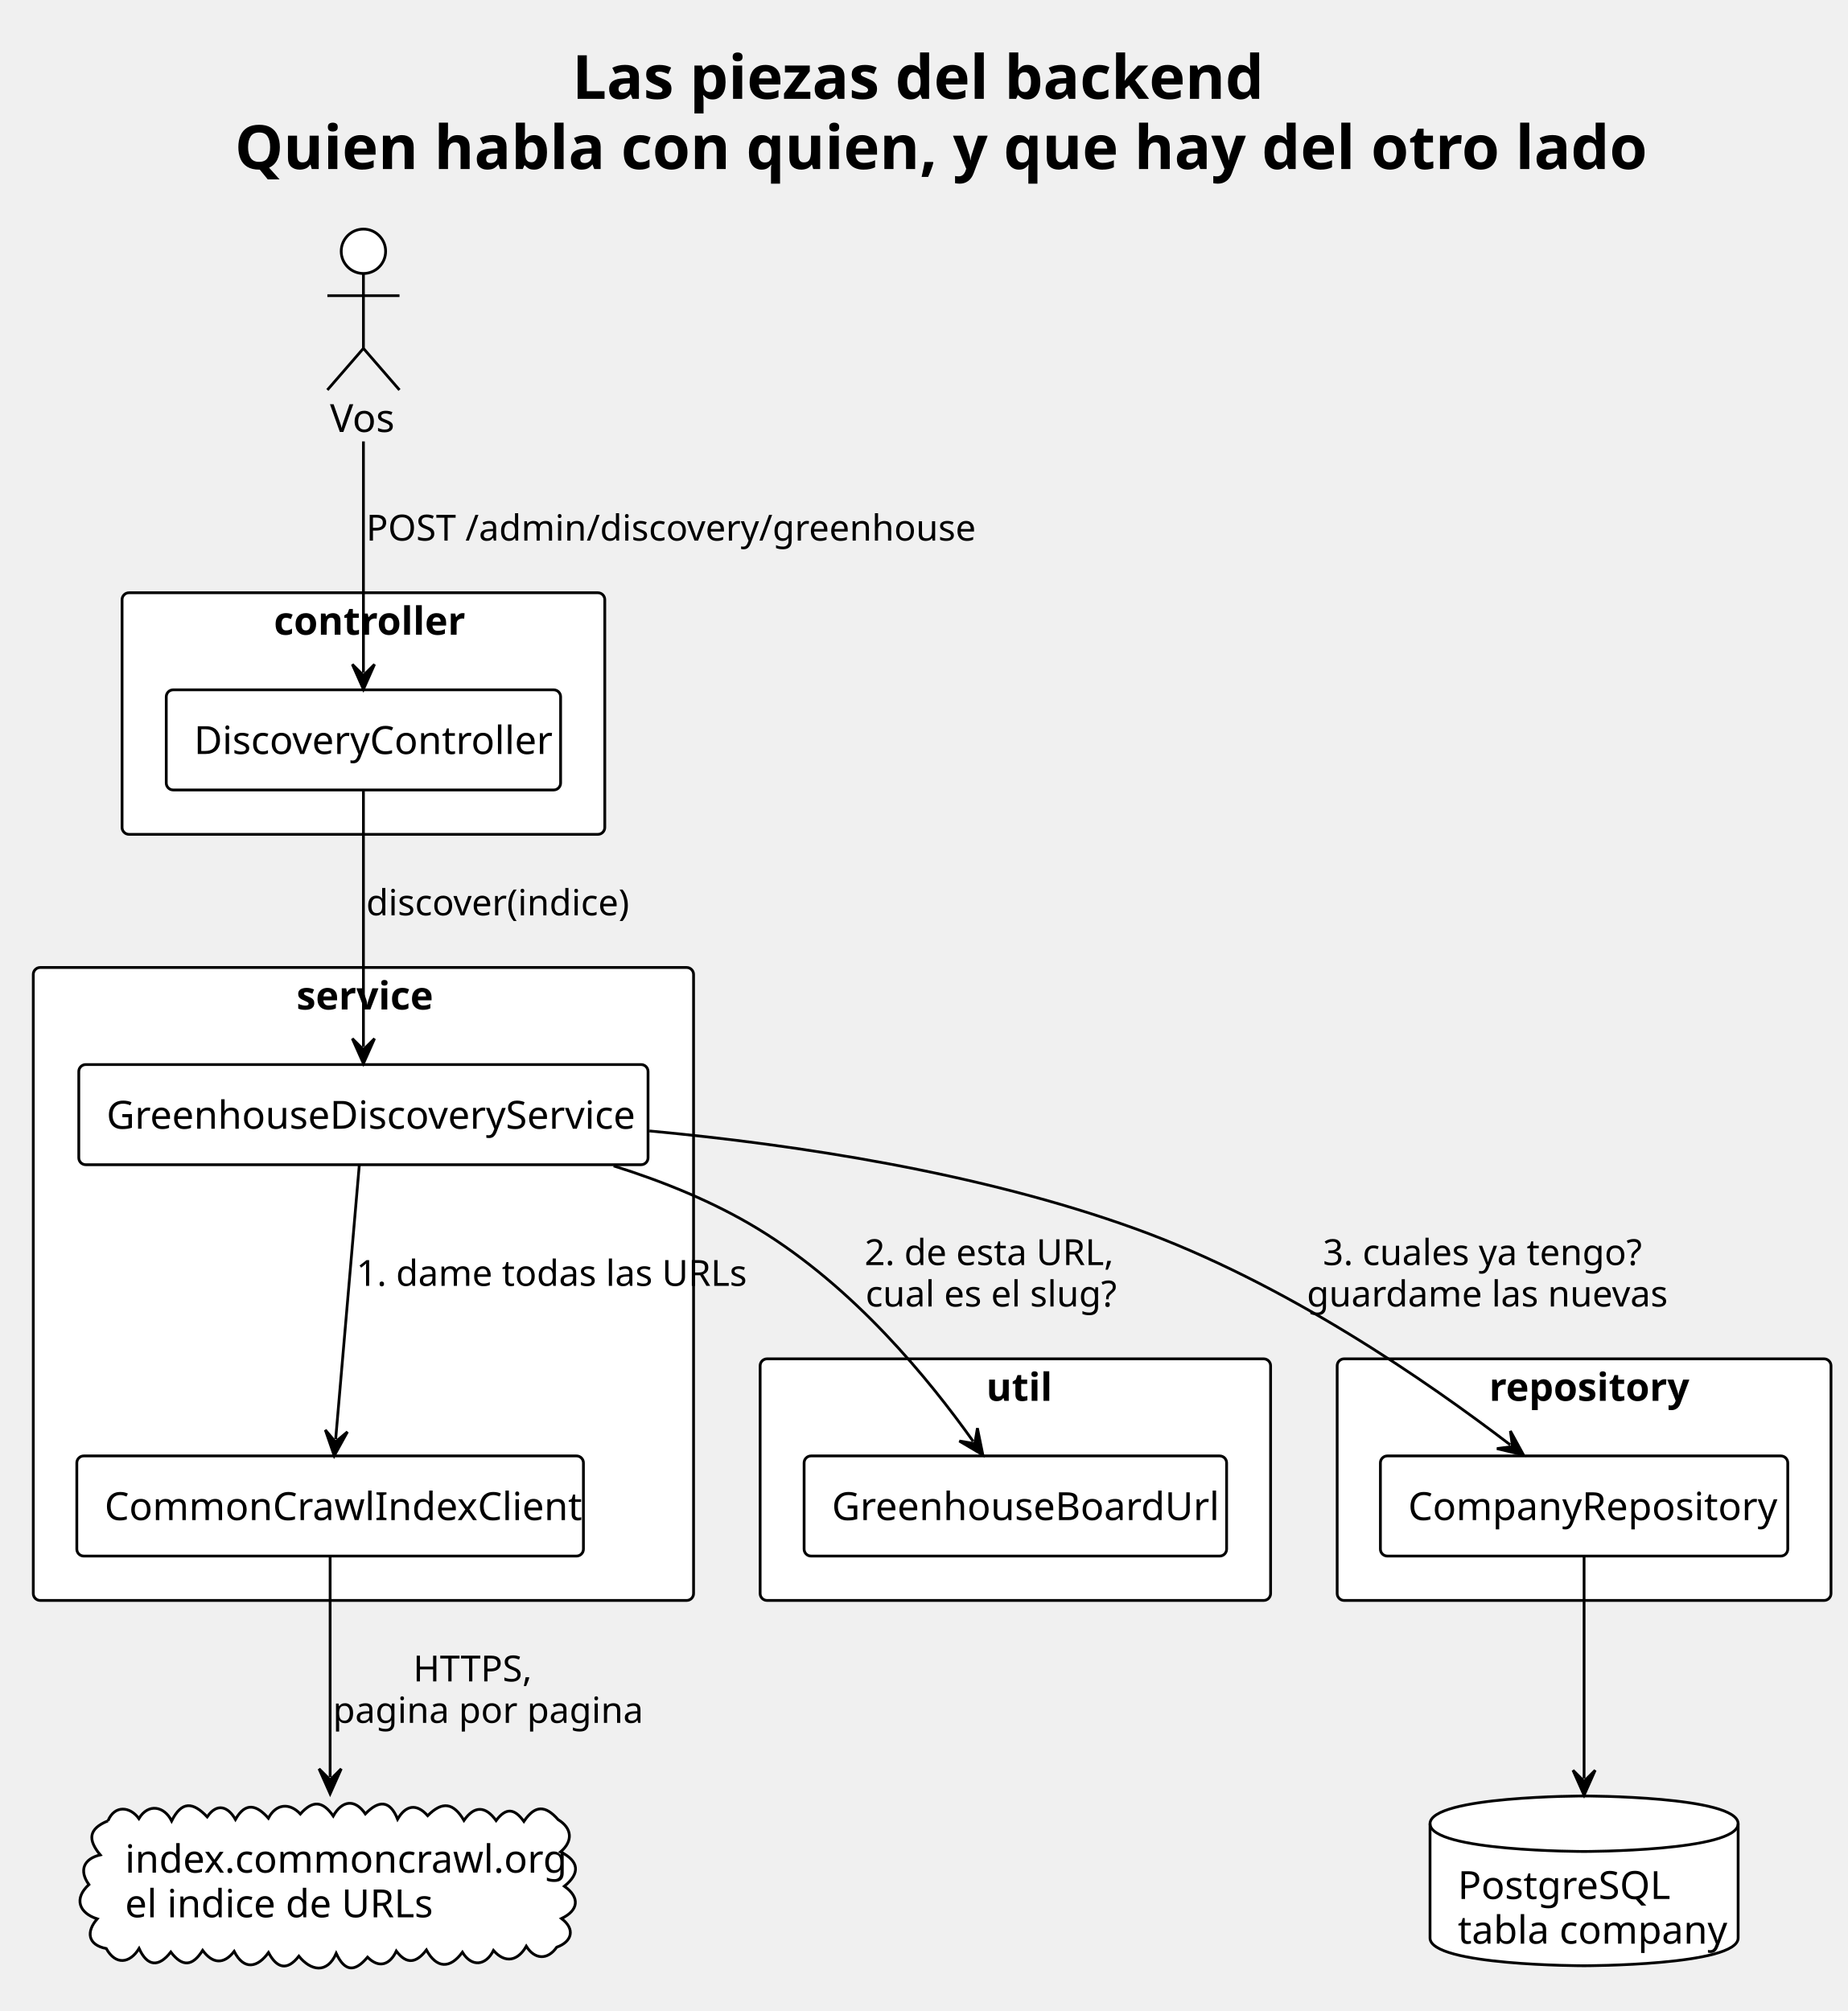
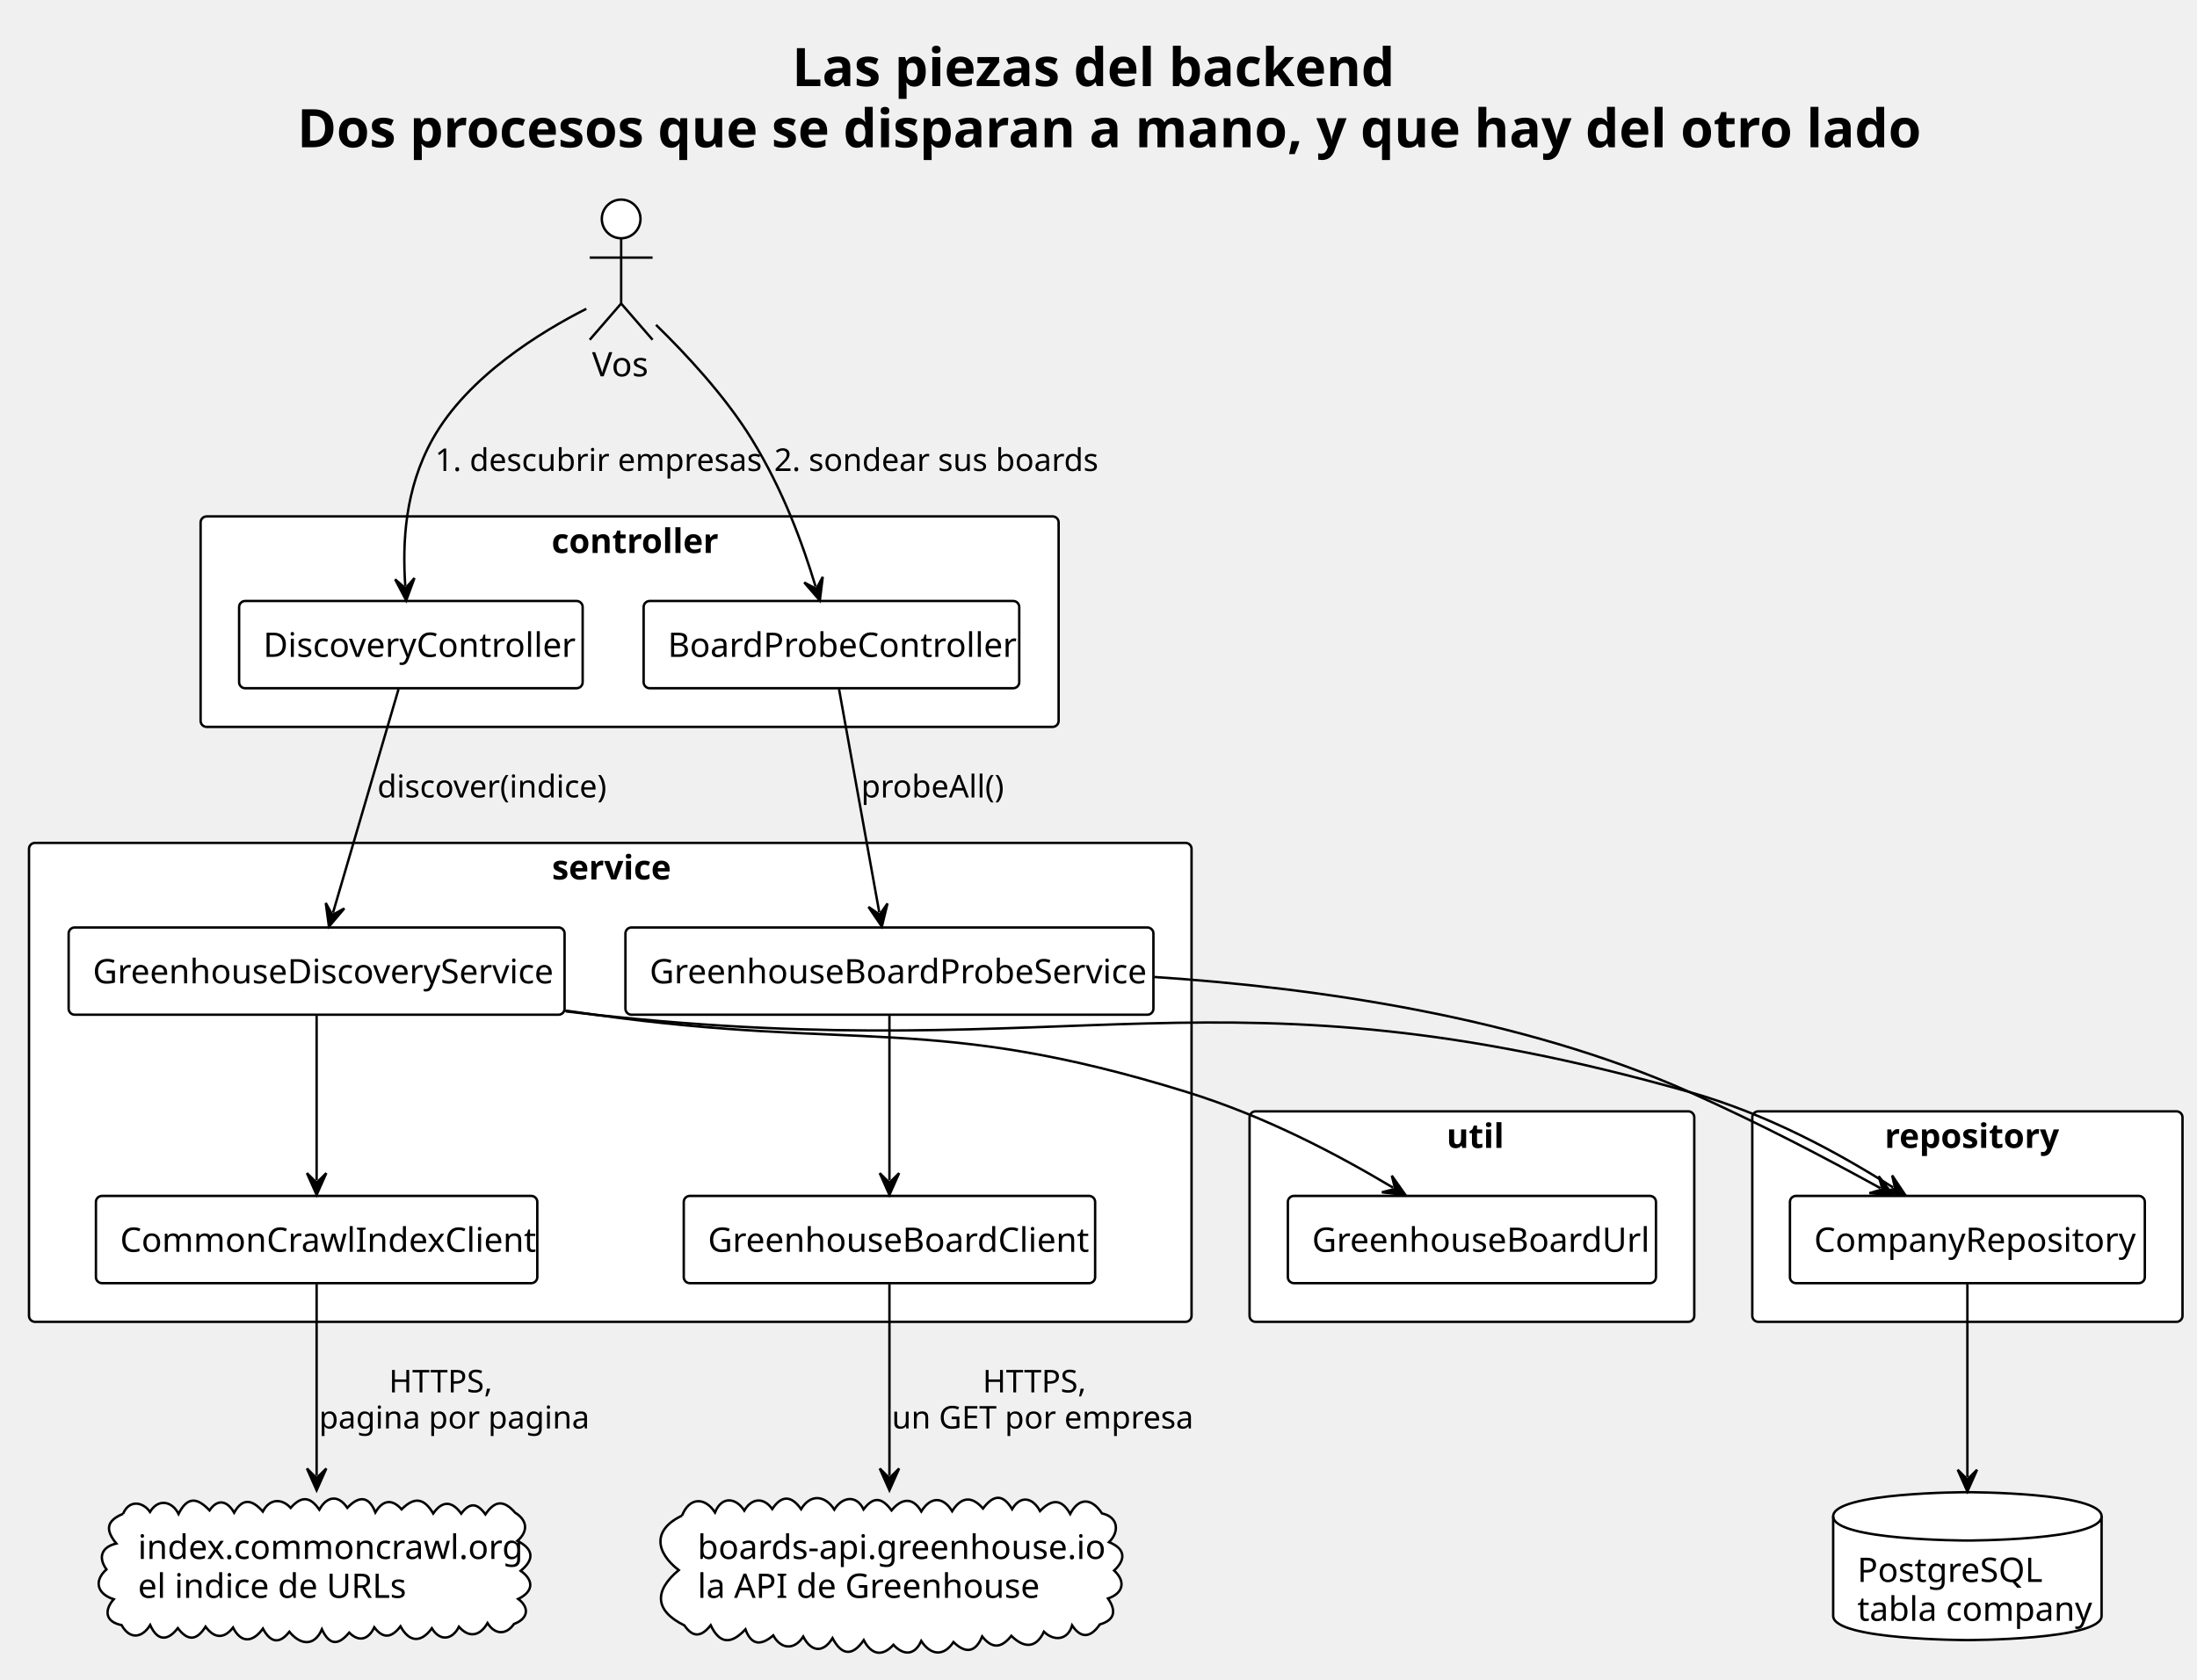
- <svg xmlns="http://www.w3.org/2000/svg" contentStyleType="text/css" data-diagram-type="DESCRIPTION" height="725px" preserveAspectRatio="none" style="width:666px;height:725px;background:#FFFFFF;" version="1.1" viewBox="0 0 666 725" width="666px" zoomAndPan="magnify">
+ <svg xmlns="http://www.w3.org/2000/svg" contentStyleType="text/css" data-diagram-type="DESCRIPTION" height="695px" preserveAspectRatio="none" style="width:909px;height:695px;background:#FFFFFF;" version="1.1" viewBox="0 0 909 695" width="909px" zoomAndPan="magnify">
  <defs />
  <g>
    <g class="title" data-source-line="2">
-       <text fill="#000000" font-family="Verdana" font-size="22" font-weight="bold" lengthAdjust="spacing" textLength="244.546" x="206.227" y="35.636">Las piezas del backend</text>
-       <text fill="#000000" font-family="Verdana" font-size="22" font-weight="bold" lengthAdjust="spacing" textLength="487.728" x="84.636" y="60.934">Quien habla con quien, y que hay del otro lado</text>
+       <text fill="#000000" font-family="Verdana" font-size="22" font-weight="bold" lengthAdjust="spacing" textLength="244.546" x="327.727" y="35.636">Las piezas del backend</text>
+       <text fill="#000000" font-family="Verdana" font-size="22" font-weight="bold" lengthAdjust="spacing" textLength="654.06" x="122.97" y="60.934">Dos procesos que se disparan a mano, y que hay del otro lado</text>
    </g>
    <g class="cluster" data-qualified-name="controller" data-source-line="11" id="ent0003">
-       <rect fill="#FFFFFF" height="87.1" rx="2.5" ry="2.5" style="stroke:#000000;stroke-width:1;" width="174" x="44" y="213.696" />
-       <text fill="#000000" font-family="Verdana" font-size="14" font-weight="bold" lengthAdjust="spacing" textLength="64.565" x="98.717" y="228.827">controller</text>
+       <rect fill="#FFFFFF" height="87.1" rx="2.5" ry="2.5" style="stroke:#000000;stroke-width:1;" width="355" x="83" y="213.696" />
+       <text fill="#000000" font-family="Verdana" font-size="14" font-weight="bold" lengthAdjust="spacing" textLength="64.565" x="228.217" y="228.827">controller</text>
    </g>
-     <g class="cluster" data-qualified-name="service" data-source-line="15" id="ent0005">
-       <rect fill="#FFFFFF" height="228.19" rx="2.5" ry="2.5" style="stroke:#000000;stroke-width:1;" width="238" x="12" y="348.796" />
-       <text fill="#000000" font-family="Verdana" font-size="14" font-weight="bold" lengthAdjust="spacing" textLength="48.269" x="106.866" y="363.928">service</text>
+     <g class="cluster" data-qualified-name="service" data-source-line="16" id="ent0006">
+       <rect fill="#FFFFFF" height="198.19" rx="2.5" ry="2.5" style="stroke:#000000;stroke-width:1;" width="481" x="12" y="348.796" />
+       <text fill="#000000" font-family="Verdana" font-size="14" font-weight="bold" lengthAdjust="spacing" textLength="48.269" x="228.366" y="363.928">service</text>
    </g>
-     <g class="cluster" data-qualified-name="util" data-source-line="20" id="ent0008">
-       <rect fill="#FFFFFF" height="87.1" rx="2.5" ry="2.5" style="stroke:#000000;stroke-width:1;" width="184" x="274" y="489.886" />
-       <text fill="#000000" font-family="Verdana" font-size="14" font-weight="bold" lengthAdjust="spacing" textLength="20.993" x="355.503" y="505.017">util</text>
+     <g class="cluster" data-qualified-name="util" data-source-line="23" id="ent0011">
+       <rect fill="#FFFFFF" height="87.1" rx="2.5" ry="2.5" style="stroke:#000000;stroke-width:1;" width="184" x="517" y="459.886" />
+       <text fill="#000000" font-family="Verdana" font-size="14" font-weight="bold" lengthAdjust="spacing" textLength="20.993" x="598.503" y="475.017">util</text>
    </g>
-     <g class="cluster" data-qualified-name="repository" data-source-line="24" id="ent0010">
-       <rect fill="#FFFFFF" height="87.1" rx="2.5" ry="2.5" style="stroke:#000000;stroke-width:1;" width="178" x="482" y="489.886" />
-       <text fill="#000000" font-family="Verdana" font-size="14" font-weight="bold" lengthAdjust="spacing" textLength="68.462" x="536.769" y="505.017">repository</text>
+     <g class="cluster" data-qualified-name="repository" data-source-line="27" id="ent0013">
+       <rect fill="#FFFFFF" height="87.1" rx="2.5" ry="2.5" style="stroke:#000000;stroke-width:1;" width="178" x="725" y="459.886" />
+       <text fill="#000000" font-family="Verdana" font-size="14" font-weight="bold" lengthAdjust="spacing" textLength="68.462" x="779.769" y="475.017">repository</text>
    </g>
    <g class="entity" data-qualified-name="controller.ctrl" data-source-line="12" id="ent0004">
-       <rect fill="#FFFFFF" height="36.099" rx="2.5" ry="2.5" style="stroke:#000000;stroke-width:1;" width="142.144" x="59.93" y="248.696" />
-       <text fill="#000000" font-family="Verdana" font-size="14" lengthAdjust="spacing" textLength="122.144" x="69.93" y="271.827">DiscoveryController</text>
+       <rect fill="#FFFFFF" height="36.099" rx="2.5" ry="2.5" style="stroke:#000000;stroke-width:1;" width="142.144" x="98.93" y="248.696" />
+       <text fill="#000000" font-family="Verdana" font-size="14" lengthAdjust="spacing" textLength="122.144" x="108.93" y="271.827">DiscoveryController</text>
    </g>
-     <g class="entity" data-qualified-name="service.svc" data-source-line="16" id="ent0006">
+     <g class="entity" data-qualified-name="controller.probeCtrl" data-source-line="13" id="ent0005">
+       <rect fill="#FFFFFF" height="36.099" rx="2.5" ry="2.5" style="stroke:#000000;stroke-width:1;" width="155.406" x="266.3" y="248.696" />
+       <text fill="#000000" font-family="Verdana" font-size="14" lengthAdjust="spacing" textLength="135.406" x="276.3" y="271.827">BoardProbeController</text>
+     </g>
+     <g class="entity" data-qualified-name="service.svc" data-source-line="17" id="ent0007">
      <rect fill="#FFFFFF" height="36.099" rx="2.5" ry="2.5" style="stroke:#000000;stroke-width:1;" width="205.192" x="28.4" y="383.796" />
      <text fill="#000000" font-family="Verdana" font-size="14" lengthAdjust="spacing" textLength="185.192" x="38.4" y="406.928">GreenhouseDiscoveryService</text>
    </g>
-     <g class="entity" data-qualified-name="service.client" data-source-line="17" id="ent0007">
-       <rect fill="#FFFFFF" height="36.099" rx="2.5" ry="2.5" style="stroke:#000000;stroke-width:1;" width="182.613" x="27.69" y="524.886" />
-       <text fill="#000000" font-family="Verdana" font-size="14" lengthAdjust="spacing" textLength="162.613" x="37.69" y="548.018">CommonCrawlIndexClient</text>
+     <g class="entity" data-qualified-name="service.client" data-source-line="18" id="ent0008">
+       <rect fill="#FFFFFF" height="36.099" rx="2.5" ry="2.5" style="stroke:#000000;stroke-width:1;" width="182.613" x="39.69" y="494.886" />
+       <text fill="#000000" font-family="Verdana" font-size="14" lengthAdjust="spacing" textLength="162.613" x="49.69" y="518.018">CommonCrawlIndexClient</text>
    </g>
-     <g class="entity" data-qualified-name="util.url" data-source-line="21" id="ent0009">
-       <rect fill="#FFFFFF" height="36.099" rx="2.5" ry="2.5" style="stroke:#000000;stroke-width:1;" width="152.296" x="289.85" y="524.886" />
-       <text fill="#000000" font-family="Verdana" font-size="14" lengthAdjust="spacing" textLength="132.296" x="299.85" y="548.018">GreenhouseBoardUrl</text>
+     <g class="entity" data-qualified-name="service.probeSvc" data-source-line="19" id="ent0009">
+       <rect fill="#FFFFFF" height="36.099" rx="2.5" ry="2.5" style="stroke:#000000;stroke-width:1;" width="218.454" x="258.77" y="383.796" />
+       <text fill="#000000" font-family="Verdana" font-size="14" lengthAdjust="spacing" textLength="198.454" x="268.77" y="406.928">GreenhouseBoardProbeService</text>
    </g>
-     <g class="entity" data-qualified-name="repository.repo" data-source-line="25" id="ent0011">
-       <rect fill="#FFFFFF" height="36.099" rx="2.5" ry="2.5" style="stroke:#000000;stroke-width:1;" width="146.834" x="497.58" y="524.886" />
-       <text fill="#000000" font-family="Verdana" font-size="14" lengthAdjust="spacing" textLength="126.834" x="507.58" y="548.018">CompanyRepository</text>
+     <g class="entity" data-qualified-name="service.boardClient" data-source-line="20" id="ent0010">
+       <rect fill="#FFFFFF" height="36.099" rx="2.5" ry="2.5" style="stroke:#000000;stroke-width:1;" width="170.206" x="282.9" y="494.886" />
+       <text fill="#000000" font-family="Verdana" font-size="14" lengthAdjust="spacing" textLength="150.206" x="292.9" y="518.018">GreenhouseBoardClient</text>
+     </g>
+     <g class="entity" data-qualified-name="util.url" data-source-line="24" id="ent0012">
+       <rect fill="#FFFFFF" height="36.099" rx="2.5" ry="2.5" style="stroke:#000000;stroke-width:1;" width="152.296" x="532.85" y="494.886" />
+       <text fill="#000000" font-family="Verdana" font-size="14" lengthAdjust="spacing" textLength="132.296" x="542.85" y="518.018">GreenhouseBoardUrl</text>
+     </g>
+     <g class="entity" data-qualified-name="repository.repo" data-source-line="28" id="ent0014">
+       <rect fill="#FFFFFF" height="36.099" rx="2.5" ry="2.5" style="stroke:#000000;stroke-width:1;" width="146.834" x="740.58" y="494.886" />
+       <text fill="#000000" font-family="Verdana" font-size="14" lengthAdjust="spacing" textLength="126.834" x="750.58" y="518.018">CompanyRepository</text>
    </g>
    <g class="entity" data-qualified-name="you" data-source-line="9" id="ent0002">
-       <ellipse cx="131" cy="90.596" fill="#FFFFFF" rx="8" ry="8" style="stroke:#000000;stroke-width:1;" />
-       <path d="M131,98.596 L131,125.596 M118,106.596 L144,106.596 M131,125.596 L118,140.596 M131,125.596 L144,140.596" fill="none" style="stroke:#000000;stroke-width:1;" />
-       <text fill="#000000" font-family="Verdana" font-size="14" lengthAdjust="spacing" textLength="24.124" x="118.938" y="155.727">Vos</text>
+       <ellipse cx="257" cy="90.596" fill="#FFFFFF" rx="8" ry="8" style="stroke:#000000;stroke-width:1;" />
+       <path d="M257,98.596 L257,125.596 M244,106.596 L270,106.596 M257,125.596 L244,140.596 M257,125.596 L270,140.596" fill="none" style="stroke:#000000;stroke-width:1;" />
+       <text fill="#000000" font-family="Verdana" font-size="14" lengthAdjust="spacing" textLength="24.124" x="244.938" y="155.727">Vos</text>
    </g>
-     <g class="entity" data-qualified-name="cc" data-source-line="28" id="ent0012">
-       <path d="M38.926,656.442 C41.328,650.637 46.93,651.253 50.067,655.639 C53.456,649.971 59.268,651.181 61.868,656.487 C65.519,649.194 69.572,649.614 74.684,655.012 C78.254,649.82 82.203,651.289 84.868,655.948 C88.542,649.431 92.64,650.821 96.744,655.493 C99.417,650.311 104.365,649.764 108.272,653.981 C112.697,648.919 116.344,649.248 120.116,654.715 C123.207,649.169 127.862,648.323 131.698,653.942 C136.428,649.006 140.542,648.836 143.314,655.846 C146.222,650.835 150.136,650.016 154.158,654.587 C159.476,649.246 163.455,649.887 167.238,656.296 C171.056,650.816 175.054,651.122 178.826,656.346 C182.473,651.491 185.483,652.02 188.836,656.656 C192.843,650.715 196.561,650.751 201.167,655.996 C206.262,659.128 206.595,663.748 202.07,667.626 C208.726,670.996 209.256,675.282 203.431,680.022 C209.11,684.044 208.616,688.688 202.405,691.662 C207.42,695.415 206.253,700.015 200.677,701.998 C197.379,706.751 192.695,706.462 189.706,701.643 C186.731,706.882 182.164,708.067 177.88,703.169 C175.146,708.641 170.042,709.342 166.677,703.812 C162.219,709.896 157.354,709.698 153.703,702.993 C150.222,707.543 146.701,708.512 142.858,703.399 C140.567,708.286 136.695,709.793 132.481,705.595 C127.91,711.074 124.292,710.871 121.189,704.228 C117.891,711.766 111.981,710.483 107.727,705.234 C103.428,710.737 99.759,709.507 96.777,703.932 C92.838,709.418 87.919,710.411 84.406,703.508 C80.597,708.417 76.534,707.896 73.043,703.135 C69.431,708.881 65.775,709.264 61.566,703.743 C57.233,709.317 53.106,709.02 50.136,702.46 C46.78,707.914 41.681,708.558 38.307,702.48 C31.563,701.182 30.997,696.365 35.053,691.783 C28.477,689.698 26.512,684.458 32.047,679.427 C28.401,674.346 30.146,670.125 36.136,668.726 C31.576,663.216 31.876,659.315 38.926,656.442" fill="#FFFFFF" style="stroke:#000000;stroke-width:1;" />
-       <text fill="#000000" font-family="Verdana" font-size="14" lengthAdjust="spacing" textLength="147.834" x="45.08" y="675.117">index.commoncrawl.org</text>
-       <text fill="#000000" font-family="Verdana" font-size="14" lengthAdjust="spacing" textLength="109.724" x="45.08" y="691.216">el indice de URLs</text>
+     <g class="entity" data-qualified-name="cc" data-source-line="31" id="ent0015">
+       <path d="M50.926,626.442 C53.328,620.637 58.93,621.253 62.067,625.639 C65.456,619.971 71.268,621.181 73.868,626.487 C77.519,619.194 81.572,619.614 86.684,625.012 C90.254,619.82 94.203,621.289 96.868,625.948 C100.542,619.431 104.64,620.821 108.744,625.493 C111.417,620.311 116.365,619.764 120.272,623.981 C124.697,618.919 128.344,619.248 132.116,624.715 C135.207,619.169 139.862,618.323 143.698,623.942 C148.428,619.006 152.542,618.836 155.314,625.846 C158.222,620.835 162.136,620.016 166.158,624.587 C171.476,619.246 175.455,619.887 179.238,626.296 C183.056,620.816 187.054,621.122 190.826,626.346 C194.473,621.491 197.483,622.02 200.836,626.656 C204.843,620.715 208.561,620.751 213.167,625.996 C218.262,629.128 218.595,633.748 214.07,637.626 C220.726,640.996 221.256,645.282 215.431,650.022 C221.11,654.044 220.616,658.688 214.405,661.662 C219.42,665.415 218.253,670.015 212.677,671.998 C209.379,676.751 204.695,676.462 201.706,671.643 C198.731,676.882 194.164,678.067 189.88,673.169 C187.146,678.641 182.042,679.342 178.677,673.812 C174.219,679.896 169.354,679.698 165.703,672.993 C162.222,677.543 158.701,678.512 154.858,673.399 C152.567,678.286 148.695,679.793 144.481,675.595 C139.91,681.074 136.292,680.871 133.189,674.228 C129.891,681.766 123.981,680.483 119.727,675.234 C115.428,680.737 111.759,679.507 108.777,673.932 C104.838,679.418 99.919,680.411 96.406,673.508 C92.597,678.417 88.534,677.896 85.043,673.135 C81.431,678.881 77.775,679.264 73.566,673.743 C69.233,679.317 65.106,679.02 62.136,672.46 C58.78,677.914 53.681,678.558 50.307,672.48 C43.563,671.182 42.997,666.365 47.053,661.783 C40.477,659.698 38.512,654.458 44.047,649.427 C40.401,644.346 42.146,640.125 48.136,638.726 C43.576,633.216 43.876,629.315 50.926,626.442" fill="#FFFFFF" style="stroke:#000000;stroke-width:1;" />
+       <text fill="#000000" font-family="Verdana" font-size="14" lengthAdjust="spacing" textLength="147.834" x="57.08" y="645.117">index.commoncrawl.org</text>
+       <text fill="#000000" font-family="Verdana" font-size="14" lengthAdjust="spacing" textLength="109.724" x="57.08" y="661.216">el indice de URLs</text>
    </g>
-     <g class="entity" data-qualified-name="db" data-source-line="29" id="ent0013">
-       <path d="M515.47,657.486 C515.47,647.486 570.997,647.486 570.997,647.486 C570.997,647.486 626.525,647.486 626.525,657.486 L626.525,698.683 C626.525,708.683 570.997,708.683 570.997,708.683 C570.997,708.683 515.47,708.683 515.47,698.683 L515.47,657.486" fill="#FFFFFF" style="stroke:#000000;stroke-width:1;" />
-       <path d="M515.47,657.486 C515.47,667.486 570.997,667.486 570.997,667.486 C570.997,667.486 626.525,667.486 626.525,657.486" fill="none" style="stroke:#000000;stroke-width:1;" />
-       <text fill="#000000" font-family="Verdana" font-size="14" lengthAdjust="spacing" textLength="76.262" x="525.47" y="684.617">PostgreSQL</text>
-       <text fill="#000000" font-family="Verdana" font-size="14" lengthAdjust="spacing" textLength="91.055" x="525.47" y="700.716">tabla company</text>
+     <g class="entity" data-qualified-name="gh" data-source-line="32" id="ent0016">
+       <path d="M282.19,627.176 C285.155,619.645 291.505,619.282 295.833,625.859 C298.577,619.035 304.435,619.643 307.95,625.098 C310.973,619.916 315.914,619.402 319.51,624.45 C323.503,618.485 327.507,618.932 331.45,624.501 C335.372,617.995 341.433,618.79 345.191,624.683 C348.2,619.643 354.198,618.189 357.288,624.597 C361.555,618.949 365.01,619.81 368.872,625.028 C372.882,620.12 377.566,619.238 381.192,625.452 C384.924,619.333 390.119,619.087 393.948,625.352 C397.66,619.43 402.012,618.828 406.71,624.241 C410.927,618.659 414.806,617.911 418.758,624.504 C422.372,618.398 427.453,619.903 430.291,625.283 C435.041,620.406 439.126,619.939 442.788,626.474 C446.58,619.229 451.929,620.12 455.937,626.261 C462.779,627.75 463.213,633.925 458.847,638.156 C465.454,640.788 466.073,645.155 460.957,649.894 C465.926,654.493 464.692,659.321 458.433,661.473 C461.819,666.399 461.442,670.348 455.059,672.202 C451.505,677.357 447.528,678.543 443.58,672.609 C441.788,678.821 436.012,679.254 431.926,675.218 C428.498,682.477 423.414,681.862 418.441,676.928 C414.382,681.951 410.659,682.542 406.378,677.186 C403.592,683.874 399.542,684.391 394.495,679.508 C390.351,685.759 384.897,684.845 381.163,679.055 C378.452,685.108 373.829,685.172 369.662,680.636 C364.899,685.866 360.401,684.572 357.375,678.712 C352.674,685.514 348.259,685.075 344.453,677.886 C340.528,684.264 335.576,683.529 332.325,677.24 C328.707,682.929 323.091,682.581 319.931,676.747 C315.035,680.939 310.916,681.061 308.424,674.236 C302.815,680.211 297.986,680.782 294.045,672.548 C290.398,677.182 286.858,678.009 283.159,672.604 C270.64,666.472 270.671,658.172 280.831,649.731 C271.365,642.45 269.663,633.133 282.19,627.176" fill="#FFFFFF" style="stroke:#000000;stroke-width:1;" />
+       <text fill="#000000" font-family="Verdana" font-size="14" lengthAdjust="spacing" textLength="158.778" x="288.61" y="645.117">boards-api.greenhouse.io</text>
+       <text fill="#000000" font-family="Verdana" font-size="14" lengthAdjust="spacing" textLength="137.758" x="288.61" y="661.216">la API de Greenhouse</text>
    </g>
-     <g class="link" data-entity-1="ent0002" data-entity-2="ent0004" data-link-type="dependency" data-source-line="31" id="lnk14">
-       <path d="M131,159.136 C131,188.086 131,220.596 131,242.516" fill="none" id="you-to-ctrl" style="stroke:#000000;stroke-width:1;" />
-       <polygon fill="#000000" points="131,248.516,135,239.516,131,243.516,127,239.516,131,248.516" style="stroke:#000000;stroke-width:1;" />
-       <text fill="#000000" font-family="Verdana" font-size="13" lengthAdjust="spacing" textLength="208.825" x="132" y="194.89">POST /admin/discovery/greenhouse</text>
+     <g class="entity" data-qualified-name="db" data-source-line="33" id="ent0017">
+       <path d="M758.47,627.486 C758.47,617.486 813.997,617.486 813.997,617.486 C813.997,617.486 869.525,617.486 869.525,627.486 L869.525,668.683 C869.525,678.683 813.997,678.683 813.997,678.683 C813.997,678.683 758.47,678.683 758.47,668.683 L758.47,627.486" fill="#FFFFFF" style="stroke:#000000;stroke-width:1;" />
+       <path d="M758.47,627.486 C758.47,637.486 813.997,637.486 813.997,637.486 C813.997,637.486 869.525,637.486 869.525,627.486" fill="none" style="stroke:#000000;stroke-width:1;" />
+       <text fill="#000000" font-family="Verdana" font-size="14" lengthAdjust="spacing" textLength="76.262" x="768.47" y="654.617">PostgreSQL</text>
+       <text fill="#000000" font-family="Verdana" font-size="14" lengthAdjust="spacing" textLength="91.055" x="768.47" y="670.716">tabla company</text>
    </g>
-     <g class="link" data-entity-1="ent0004" data-entity-2="ent0006" data-link-type="dependency" data-source-line="32" id="lnk15">
-       <path d="M131,285.146 C131,310.646 131,351.926 131,377.436" fill="none" id="ctrl-to-svc" style="stroke:#000000;stroke-width:1;" />
-       <polygon fill="#000000" points="131,383.436,135,374.436,131,378.436,127,374.436,131,383.436" style="stroke:#000000;stroke-width:1;" />
-       <text fill="#000000" font-family="Verdana" font-size="13" lengthAdjust="spacing" textLength="91.032" x="132" y="329.99">discover(indice)</text>
+     <g class="link" data-entity-1="ent0002" data-entity-2="ent0004" data-link-type="dependency" data-source-line="35" id="lnk18">
+       <path d="M242.59,127.786 C224.34,137.026 193.53,155.636 179,181.696 C167.42,202.456 166.495,224.609 167.675,242.479" fill="none" id="you-to-ctrl" style="stroke:#000000;stroke-width:1;" />
+       <polygon fill="#000000" points="168.07,248.466,171.468,239.222,167.741,243.477,163.486,239.749,168.07,248.466" style="stroke:#000000;stroke-width:1;" />
+       <text fill="#000000" font-family="Verdana" font-size="13" lengthAdjust="spacing" textLength="128.61" x="180" y="194.89">1. descubrir empresas</text>
    </g>
-     <g class="link" data-entity-1="ent0006" data-entity-2="ent0007" data-link-type="dependency" data-source-line="33" id="lnk16">
-       <path d="M129.5,420.176 C127.19,446.976 123.296,492.178 120.996,518.848" fill="none" id="svc-to-client" style="stroke:#000000;stroke-width:1;" />
-       <polygon fill="#000000" points="120.48,524.826,125.239,516.203,120.91,519.844,117.268,515.515,120.48,524.826" style="stroke:#000000;stroke-width:1;" />
-       <text fill="#000000" font-family="Verdana" font-size="13" lengthAdjust="spacing" textLength="138.734" x="128.45" y="463.58">1. dame todas las URLs</text>
+     <g class="link" data-entity-1="ent0002" data-entity-2="ent0005" data-link-type="dependency" data-source-line="36" id="lnk19">
+       <path d="M271.42,134.436 C283.3,145.996 299.93,163.696 311,181.696 C324.22,203.196 332.118,225.154 337.458,242.754" fill="none" id="you-to-probeCtrl" style="stroke:#000000;stroke-width:1;" />
+       <polygon fill="#000000" points="339.2,248.496,340.415,238.722,337.748,243.711,332.759,241.045,339.2,248.496" style="stroke:#000000;stroke-width:1;" />
+       <text fill="#000000" font-family="Verdana" font-size="13" lengthAdjust="spacing" textLength="128.635" x="320.29" y="194.89">2. sondear sus boards</text>
    </g>
-     <g class="link" data-entity-1="ent0006" data-entity-2="ent0009" data-link-type="dependency" data-source-line="34" id="lnk17">
-       <path d="M221.19,420.326 C239.11,425.956 257.24,433.316 273,442.886 C308.08,464.196 334.958,497.409 350.798,519.639" fill="none" id="svc-to-url" style="stroke:#000000;stroke-width:1;" />
-       <polygon fill="#000000" points="354.28,524.526,352.315,514.875,351.378,520.454,345.8,519.517,354.28,524.526" style="stroke:#000000;stroke-width:1;" />
-       <text fill="#000000" font-family="Verdana" font-size="13" lengthAdjust="spacing" textLength="90.327" x="311.63" y="456.08">2. de esta URL,</text>
-       <text fill="#000000" font-family="Verdana" font-size="13" lengthAdjust="spacing" textLength="89.61" x="311.989" y="471.028">cual es el slug?</text>
+     <g class="link" data-entity-1="ent0004" data-entity-2="ent0007" data-link-type="dependency" data-source-line="38" id="lnk20">
+       <path d="M164.9,285.146 C157.43,310.646 145.256,352.168 137.786,377.678" fill="none" id="ctrl-to-svc" style="stroke:#000000;stroke-width:1;" />
+       <polygon fill="#000000" points="136.1,383.436,142.468,375.923,137.505,378.637,134.79,373.674,136.1,383.436" style="stroke:#000000;stroke-width:1;" />
+       <text fill="#000000" font-family="Verdana" font-size="13" lengthAdjust="spacing" textLength="91.032" x="156.14" y="329.99">discover(indice)</text>
    </g>
-     <g class="link" data-entity-1="ent0006" data-entity-2="ent0011" data-link-type="dependency" data-source-line="35" id="lnk18">
-       <path d="M234.09,407.726 C287.54,412.716 353.15,422.756 409,442.886 C463.43,462.506 514.602,498.133 544.392,520.893" fill="none" id="svc-to-repo" style="stroke:#000000;stroke-width:1;" />
-       <polygon fill="#000000" points="549.16,524.536,544.437,515.893,545.187,521.5,539.58,522.25,549.16,524.536" style="stroke:#000000;stroke-width:1;" />
-       <text fill="#000000" font-family="Verdana" font-size="13" lengthAdjust="spacing" textLength="112.747" x="476.846" y="456.08">3. cuales ya tengo?</text>
-       <text fill="#000000" font-family="Verdana" font-size="13" lengthAdjust="spacing" textLength="124.3" x="471.07" y="471.028">guardame las nuevas</text>
+     <g class="link" data-entity-1="ent0005" data-entity-2="ent0009" data-link-type="dependency" data-source-line="39" id="lnk21">
+       <path d="M347.14,285.146 C351.74,310.646 359.195,352.021 363.795,377.531" fill="none" id="probeCtrl-to-probeSvc" style="stroke:#000000;stroke-width:1;" />
+       <polygon fill="#000000" points="364.86,383.436,367.199,373.869,363.973,378.515,359.326,375.288,364.86,383.436" style="stroke:#000000;stroke-width:1;" />
+       <text fill="#000000" font-family="Verdana" font-size="13" lengthAdjust="spacing" textLength="56.355" x="356.28" y="329.99">probeAll()</text>
    </g>
-     <g class="link" data-entity-1="ent0007" data-entity-2="ent0012" data-link-type="dependency" data-source-line="36" id="lnk19">
-       <path d="M119,561.346 C119,582.986 119,614.286 119,640.686" fill="none" id="client-to-cc" style="stroke:#000000;stroke-width:1;" />
-       <polygon fill="#000000" points="119,646.686,123,637.686,119,641.686,115,637.686,119,646.686" style="stroke:#000000;stroke-width:1;" />
-       <text fill="#000000" font-family="Verdana" font-size="13" lengthAdjust="spacing" textLength="46.224" x="148.933" y="606.18">HTTPS,</text>
-       <text fill="#000000" font-family="Verdana" font-size="13" lengthAdjust="spacing" textLength="104.089" x="120" y="621.128">pagina por pagina</text>
+     <g class="link" data-entity-1="ent0007" data-entity-2="ent0008" data-link-type="dependency" data-source-line="41" id="lnk22">
+       <path d="M131,420.366 C131,440.726 131,468.116 131,488.456" fill="none" id="svc-to-client" style="stroke:#000000;stroke-width:1;" />
+       <polygon fill="#000000" points="131,494.456,135,485.456,131,489.456,127,485.456,131,494.456" style="stroke:#000000;stroke-width:1;" />
    </g>
-     <g class="link" data-entity-1="ent0011" data-entity-2="ent0013" data-link-type="dependency" data-source-line="37" id="lnk20">
-       <path d="M571,561.346 C571,583.126 571,614.776 571,641.206" fill="none" id="repo-to-db" style="stroke:#000000;stroke-width:1;" />
-       <polygon fill="#000000" points="571,647.206,575,638.206,571,642.206,567,638.206,571,647.206" style="stroke:#000000;stroke-width:1;" />
+     <g class="link" data-entity-1="ent0007" data-entity-2="ent0012" data-link-type="dependency" data-source-line="42" id="lnk23">
+       <path d="M233.81,418.176 C237.93,418.756 242,419.336 246,419.886 C354.76,435.056 386.1,419.406 491,451.886 C523.72,462.026 553.166,477.634 576.386,491.474" fill="none" id="svc-to-url" style="stroke:#000000;stroke-width:1;" />
+       <polygon fill="#000000" points="581.54,494.546,575.857,486.502,577.245,491.986,571.761,493.374,581.54,494.546" style="stroke:#000000;stroke-width:1;" />
+     </g>
+     <g class="link" data-entity-1="ent0007" data-entity-2="ent0014" data-link-type="dependency" data-source-line="43" id="lnk24">
+       <path d="M234.08,418.516 C238.1,419.006 242.09,419.466 246,419.886 C446.64,441.816 504.8,396.916 699,451.886 C731.72,461.156 760.777,477.182 783.277,491.392" fill="none" id="svc-to-repo" style="stroke:#000000;stroke-width:1;" />
+       <polygon fill="#000000" points="788.35,494.596,782.876,486.408,784.122,491.926,778.605,493.172,788.35,494.596" style="stroke:#000000;stroke-width:1;" />
+     </g>
+     <g class="link" data-entity-1="ent0009" data-entity-2="ent0010" data-link-type="dependency" data-source-line="44" id="lnk25">
+       <path d="M368,420.366 C368,440.726 368,468.116 368,488.456" fill="none" id="probeSvc-to-boardClient" style="stroke:#000000;stroke-width:1;" />
+       <polygon fill="#000000" points="368,494.456,372,485.456,368,489.456,364,485.456,368,494.456" style="stroke:#000000;stroke-width:1;" />
+     </g>
+     <g class="link" data-entity-1="ent0009" data-entity-2="ent0014" data-link-type="dependency" data-source-line="45" id="lnk26">
+       <path d="M477.6,404.286 C544.14,408.696 629.38,420.796 699,451.886 C728.2,464.936 755.134,479.081 778.014,491.681" fill="none" id="probeSvc-to-repo" style="stroke:#000000;stroke-width:1;" />
+       <polygon fill="#000000" points="783.27,494.576,777.316,486.73,778.89,492.164,773.457,493.738,783.27,494.576" style="stroke:#000000;stroke-width:1;" />
+     </g>
+     <g class="link" data-entity-1="ent0008" data-entity-2="ent0015" data-link-type="dependency" data-source-line="47" id="lnk27">
+       <path d="M131,531.346 C131,552.986 131,584.286 131,610.686" fill="none" id="client-to-cc" style="stroke:#000000;stroke-width:1;" />
+       <polygon fill="#000000" points="131,616.686,135,607.686,131,611.686,127,607.686,131,616.686" style="stroke:#000000;stroke-width:1;" />
+       <text fill="#000000" font-family="Verdana" font-size="13" lengthAdjust="spacing" textLength="46.224" x="160.933" y="576.18">HTTPS,</text>
+       <text fill="#000000" font-family="Verdana" font-size="13" lengthAdjust="spacing" textLength="104.089" x="132" y="591.128">pagina por pagina</text>
+     </g>
+     <g class="link" data-entity-1="ent0010" data-entity-2="ent0016" data-link-type="dependency" data-source-line="48" id="lnk28">
+       <path d="M368,531.346 C368,552.986 368,584.286 368,610.686" fill="none" id="boardClient-to-gh" style="stroke:#000000;stroke-width:1;" />
+       <polygon fill="#000000" points="368,616.686,372,607.686,368,611.686,364,607.686,368,616.686" style="stroke:#000000;stroke-width:1;" />
+       <text fill="#000000" font-family="Verdana" font-size="13" lengthAdjust="spacing" textLength="46.224" x="406.581" y="576.18">HTTPS,</text>
+       <text fill="#000000" font-family="Verdana" font-size="13" lengthAdjust="spacing" textLength="121.386" x="369" y="591.128">un GET por empresa</text>
+     </g>
+     <g class="link" data-entity-1="ent0014" data-entity-2="ent0017" data-link-type="dependency" data-source-line="49" id="lnk29">
+       <path d="M814,531.346 C814,553.126 814,584.776 814,611.206" fill="none" id="repo-to-db" style="stroke:#000000;stroke-width:1;" />
+       <polygon fill="#000000" points="814,617.206,818,608.206,814,612.206,810,608.206,814,617.206" style="stroke:#000000;stroke-width:1;" />
    </g>
  </g>
</svg>
